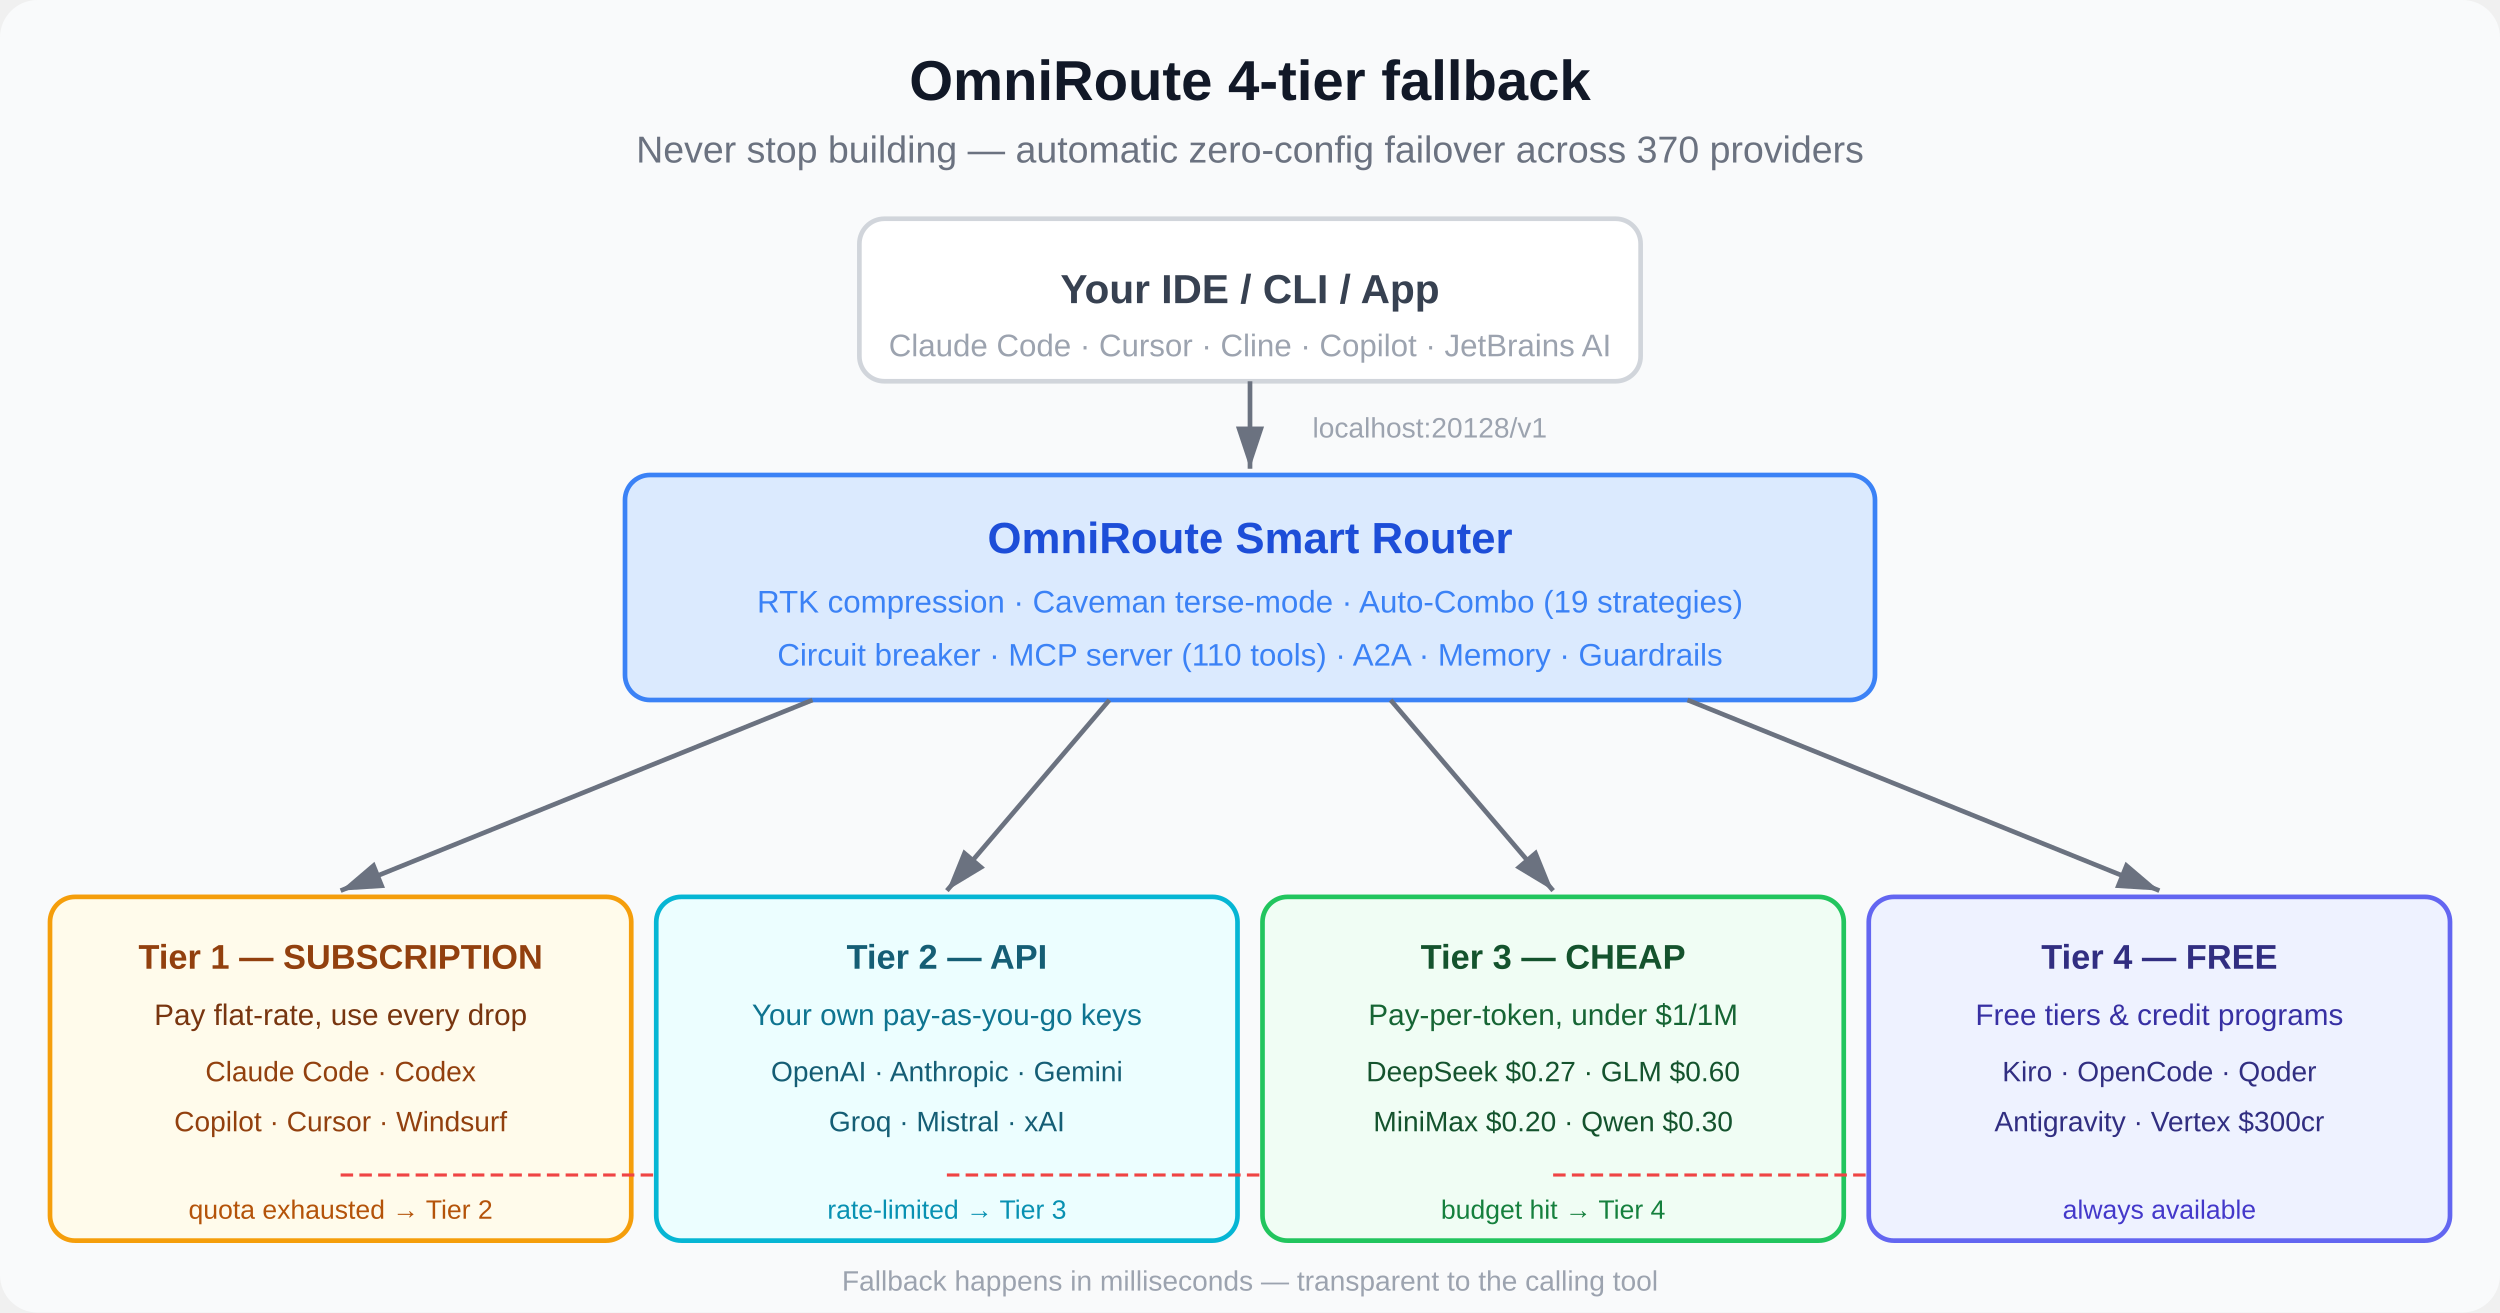
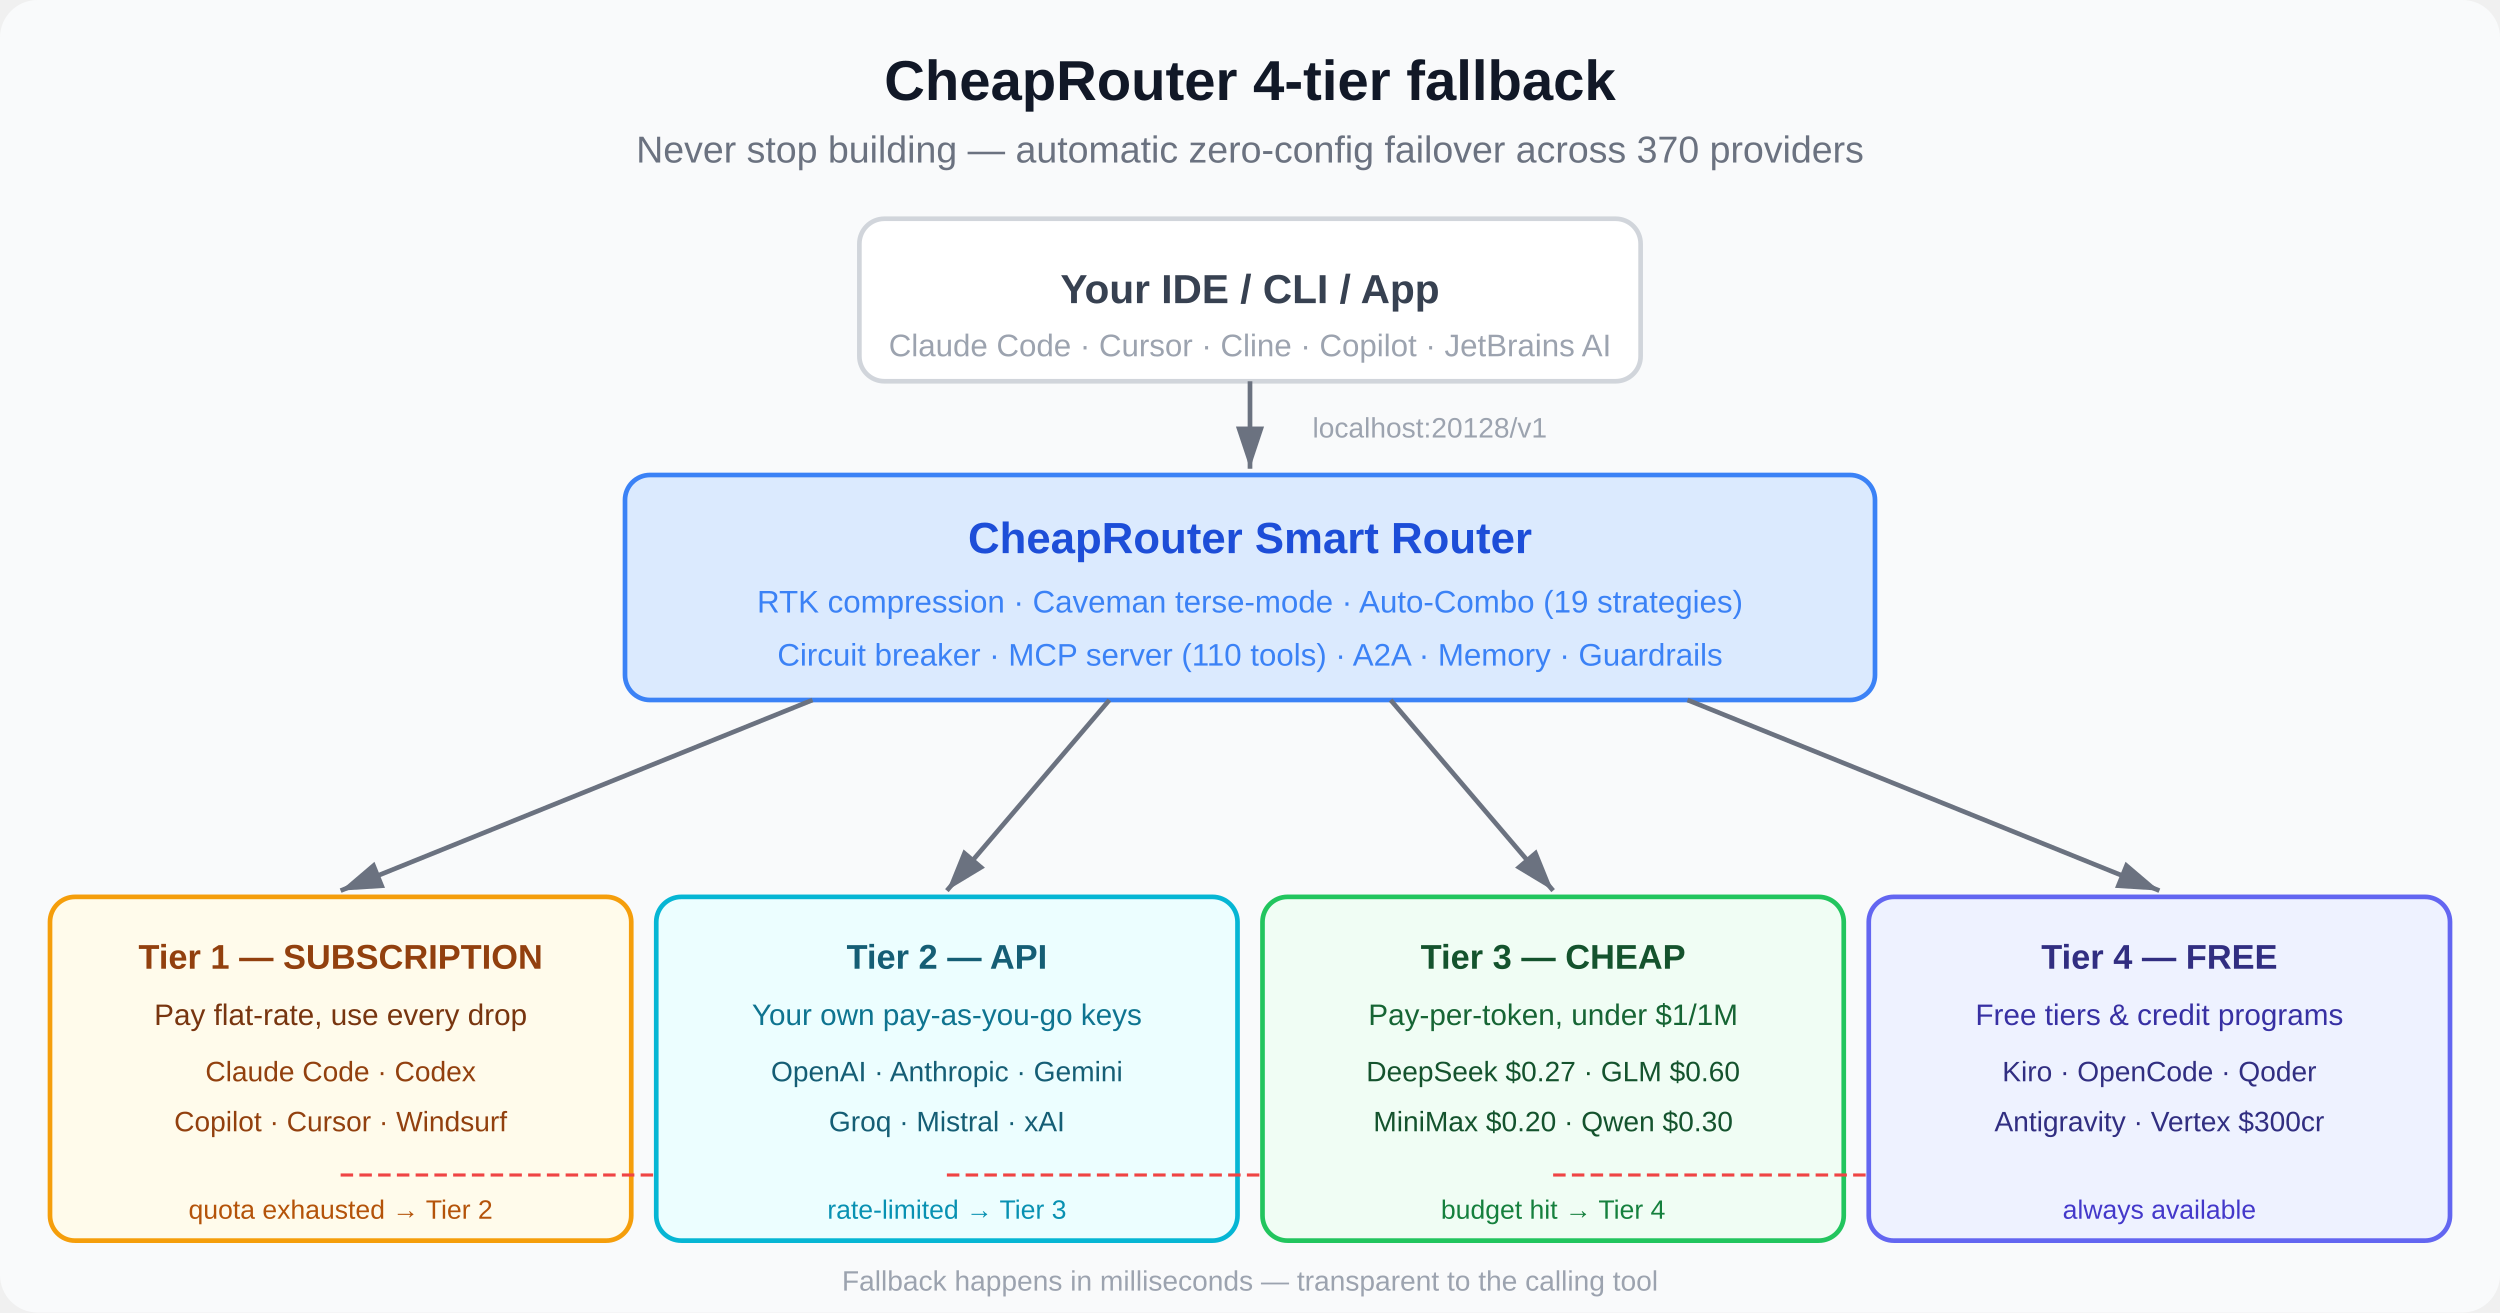
- <svg xmlns="http://www.w3.org/2000/svg" viewBox="0 0 800 420" font-family="system-ui, -apple-system, Segoe UI, Arial, Helvetica, sans-serif" role="img" aria-label="OmniRoute 4-tier fallback: your IDE or CLI calls one local endpoint and the OmniRoute Smart Router fails over across 370 providers in 4 tiers — Tier 1 Subscription, Tier 2 API, Tier 3 Cheap, Tier 4 Free.">
+ <svg xmlns="http://www.w3.org/2000/svg" viewBox="0 0 800 420" font-family="system-ui, -apple-system, Segoe UI, Arial, Helvetica, sans-serif" role="img" aria-label="CheapRouter 4-tier fallback: your IDE or CLI calls one local endpoint and the CheapRouter Smart Router fails over across 370 providers in 4 tiers — Tier 1 Subscription, Tier 2 API, Tier 3 Cheap, Tier 4 Free.">
  <defs>
    <marker id="arrow-light" markerWidth="10" markerHeight="10" refX="9" refY="3" orient="auto">
      <path d="M0,0 L0,6 L9,3 z" fill="#6b7280" />
    </marker>
    <marker id="arrow-fallback-light" markerWidth="10" markerHeight="10" refX="9" refY="3" orient="auto">
      <path d="M0,0 L0,6 L9,3 z" fill="#ef4444" />
    </marker>
  </defs>
  <rect width="800" height="420" fill="#f9fafb" rx="12" />
-   <text x="400" y="32" text-anchor="middle" font-size="18" font-weight="700" fill="#111827">OmniRoute 4-tier fallback</text>
+   <text x="400" y="32" text-anchor="middle" font-size="18" font-weight="700" fill="#111827">CheapRouter 4-tier fallback</text>
  <text x="400" y="52" text-anchor="middle" font-size="12" fill="#6b7280">Never stop building — automatic zero-config failover across 370 providers</text>
  <rect x="275" y="70" width="250" height="52" rx="8" fill="#ffffff" stroke="#d1d5db" stroke-width="1.5" />
  <text x="400" y="97" text-anchor="middle" font-size="13" font-weight="600" fill="#374151">Your IDE / CLI / App</text>
  <text x="400" y="114" text-anchor="middle" font-size="10" fill="#9ca3af">Claude Code · Cursor · Cline · Copilot · JetBrains AI</text>
  <line x1="400" y1="122" x2="400" y2="150" stroke="#6b7280" stroke-width="1.5" marker-end="url(#arrow-light)" />
  <text x="420" y="140" font-size="9" fill="#9ca3af">localhost:20128/v1</text>
  <rect x="200" y="152" width="400" height="72" rx="8" fill="#dbeafe" stroke="#3b82f6" stroke-width="1.5" />
-   <text x="400" y="177" text-anchor="middle" font-size="14" font-weight="700" fill="#1d4ed8">OmniRoute Smart Router</text>
+   <text x="400" y="177" text-anchor="middle" font-size="14" font-weight="700" fill="#1d4ed8">CheapRouter Smart Router</text>
  <text x="400" y="196" text-anchor="middle" font-size="10" fill="#3b82f6">RTK compression · Caveman terse-mode · Auto-Combo (19 strategies)</text>
  <text x="400" y="213" text-anchor="middle" font-size="10" fill="#3b82f6">Circuit breaker · MCP server (110 tools) · A2A · Memory · Guardrails</text>
  <line x1="260" y1="224" x2="109" y2="285" stroke="#6b7280" stroke-width="1.5" marker-end="url(#arrow-light)" />
  <line x1="355" y1="224" x2="303" y2="285" stroke="#6b7280" stroke-width="1.5" marker-end="url(#arrow-light)" />
  <line x1="445" y1="224" x2="497" y2="285" stroke="#6b7280" stroke-width="1.5" marker-end="url(#arrow-light)" />
  <line x1="540" y1="224" x2="691" y2="285" stroke="#6b7280" stroke-width="1.5" marker-end="url(#arrow-light)" />
  <rect x="16" y="287" width="186" height="110" rx="8" fill="#fffbeb" stroke="#f59e0b" stroke-width="1.5" />
  <text x="109" y="310" text-anchor="middle" font-size="11" font-weight="700" fill="#92400e">Tier 1 — SUBSCRIPTION</text>
  <text x="109" y="328" text-anchor="middle" font-size="9.5" fill="#78350f">Pay flat-rate, use every drop</text>
  <text x="109" y="346" text-anchor="middle" font-size="9" fill="#92400e">Claude Code · Codex</text>
  <text x="109" y="362" text-anchor="middle" font-size="9" fill="#92400e">Copilot · Cursor · Windsurf</text>
  <text x="109" y="390" text-anchor="middle" font-size="8.5" fill="#b45309">quota exhausted → Tier 2</text>
  <line x1="109" y1="376" x2="240" y2="376" stroke="#ef4444" stroke-width="1" stroke-dasharray="4,2" marker-end="url(#arrow-fallback-light)" />
  <rect x="210" y="287" width="186" height="110" rx="8" fill="#ecfeff" stroke="#06b6d4" stroke-width="1.5" />
  <text x="303" y="310" text-anchor="middle" font-size="11" font-weight="700" fill="#155e75">Tier 2 — API</text>
  <text x="303" y="328" text-anchor="middle" font-size="9.5" fill="#0e7490">Your own pay-as-you-go keys</text>
  <text x="303" y="346" text-anchor="middle" font-size="9" fill="#155e75">OpenAI · Anthropic · Gemini</text>
  <text x="303" y="362" text-anchor="middle" font-size="9" fill="#155e75">Groq · Mistral · xAI</text>
  <text x="303" y="390" text-anchor="middle" font-size="8.5" fill="#0891b2">rate-limited → Tier 3</text>
  <line x1="303" y1="376" x2="434" y2="376" stroke="#ef4444" stroke-width="1" stroke-dasharray="4,2" marker-end="url(#arrow-fallback-light)" />
  <rect x="404" y="287" width="186" height="110" rx="8" fill="#f0fdf4" stroke="#22c55e" stroke-width="1.5" />
  <text x="497" y="310" text-anchor="middle" font-size="11" font-weight="700" fill="#14532d">Tier 3 — CHEAP</text>
  <text x="497" y="328" text-anchor="middle" font-size="9.5" fill="#166534">Pay-per-token, under $1/1M</text>
  <text x="497" y="346" text-anchor="middle" font-size="9" fill="#14532d">DeepSeek $0.27 · GLM $0.60</text>
  <text x="497" y="362" text-anchor="middle" font-size="9" fill="#14532d">MiniMax $0.20 · Qwen $0.30</text>
  <text x="497" y="390" text-anchor="middle" font-size="8.5" fill="#15803d">budget hit → Tier 4</text>
  <line x1="497" y1="376" x2="628" y2="376" stroke="#ef4444" stroke-width="1" stroke-dasharray="4,2" marker-end="url(#arrow-fallback-light)" />
  <rect x="598" y="287" width="186" height="110" rx="8" fill="#eef2ff" stroke="#6366f1" stroke-width="1.5" />
  <text x="691" y="310" text-anchor="middle" font-size="11" font-weight="700" fill="#312e81">Tier 4 — FREE</text>
  <text x="691" y="328" text-anchor="middle" font-size="9.5" fill="#3730a3">Free tiers &amp; credit programs</text>
  <text x="691" y="346" text-anchor="middle" font-size="9" fill="#312e81">Kiro · OpenCode · Qoder</text>
  <text x="691" y="362" text-anchor="middle" font-size="9" fill="#312e81">Antigravity · Vertex $300cr</text>
  <text x="691" y="390" text-anchor="middle" font-size="8.5" fill="#4338ca">always available</text>
  <text x="400" y="413" text-anchor="middle" font-size="9" fill="#9ca3af">Fallback happens in milliseconds — transparent to the calling tool</text>
</svg>
